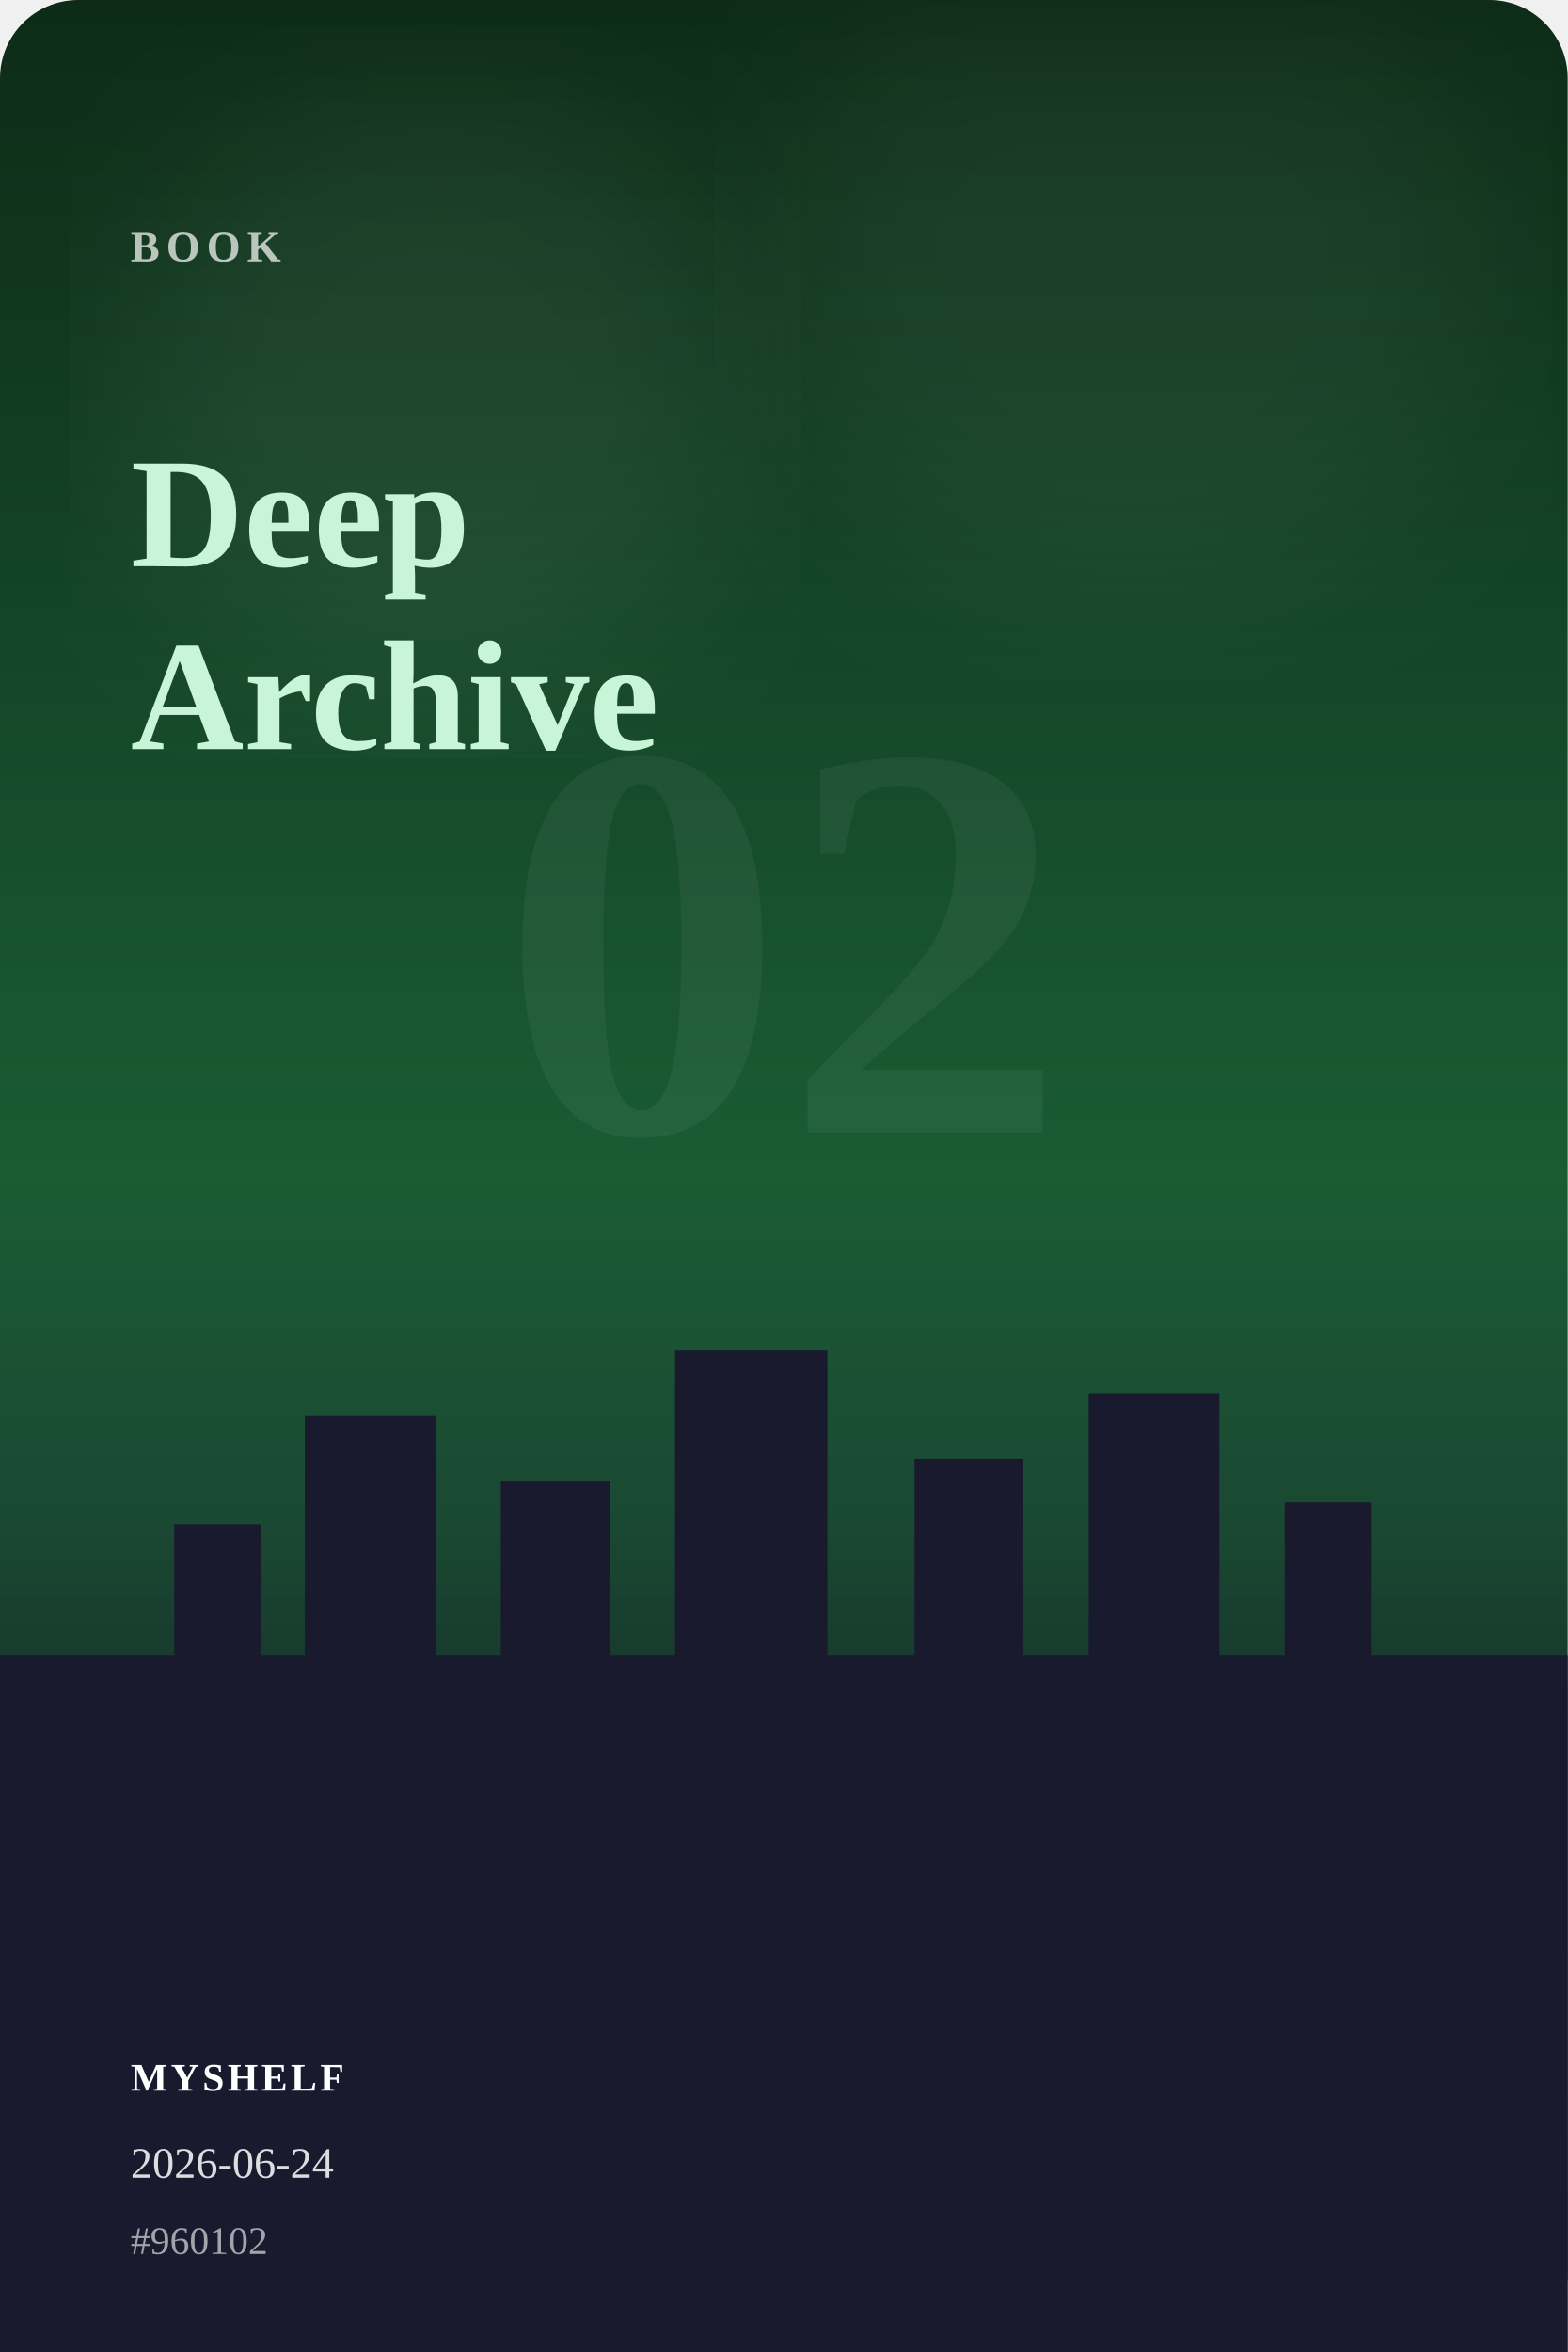
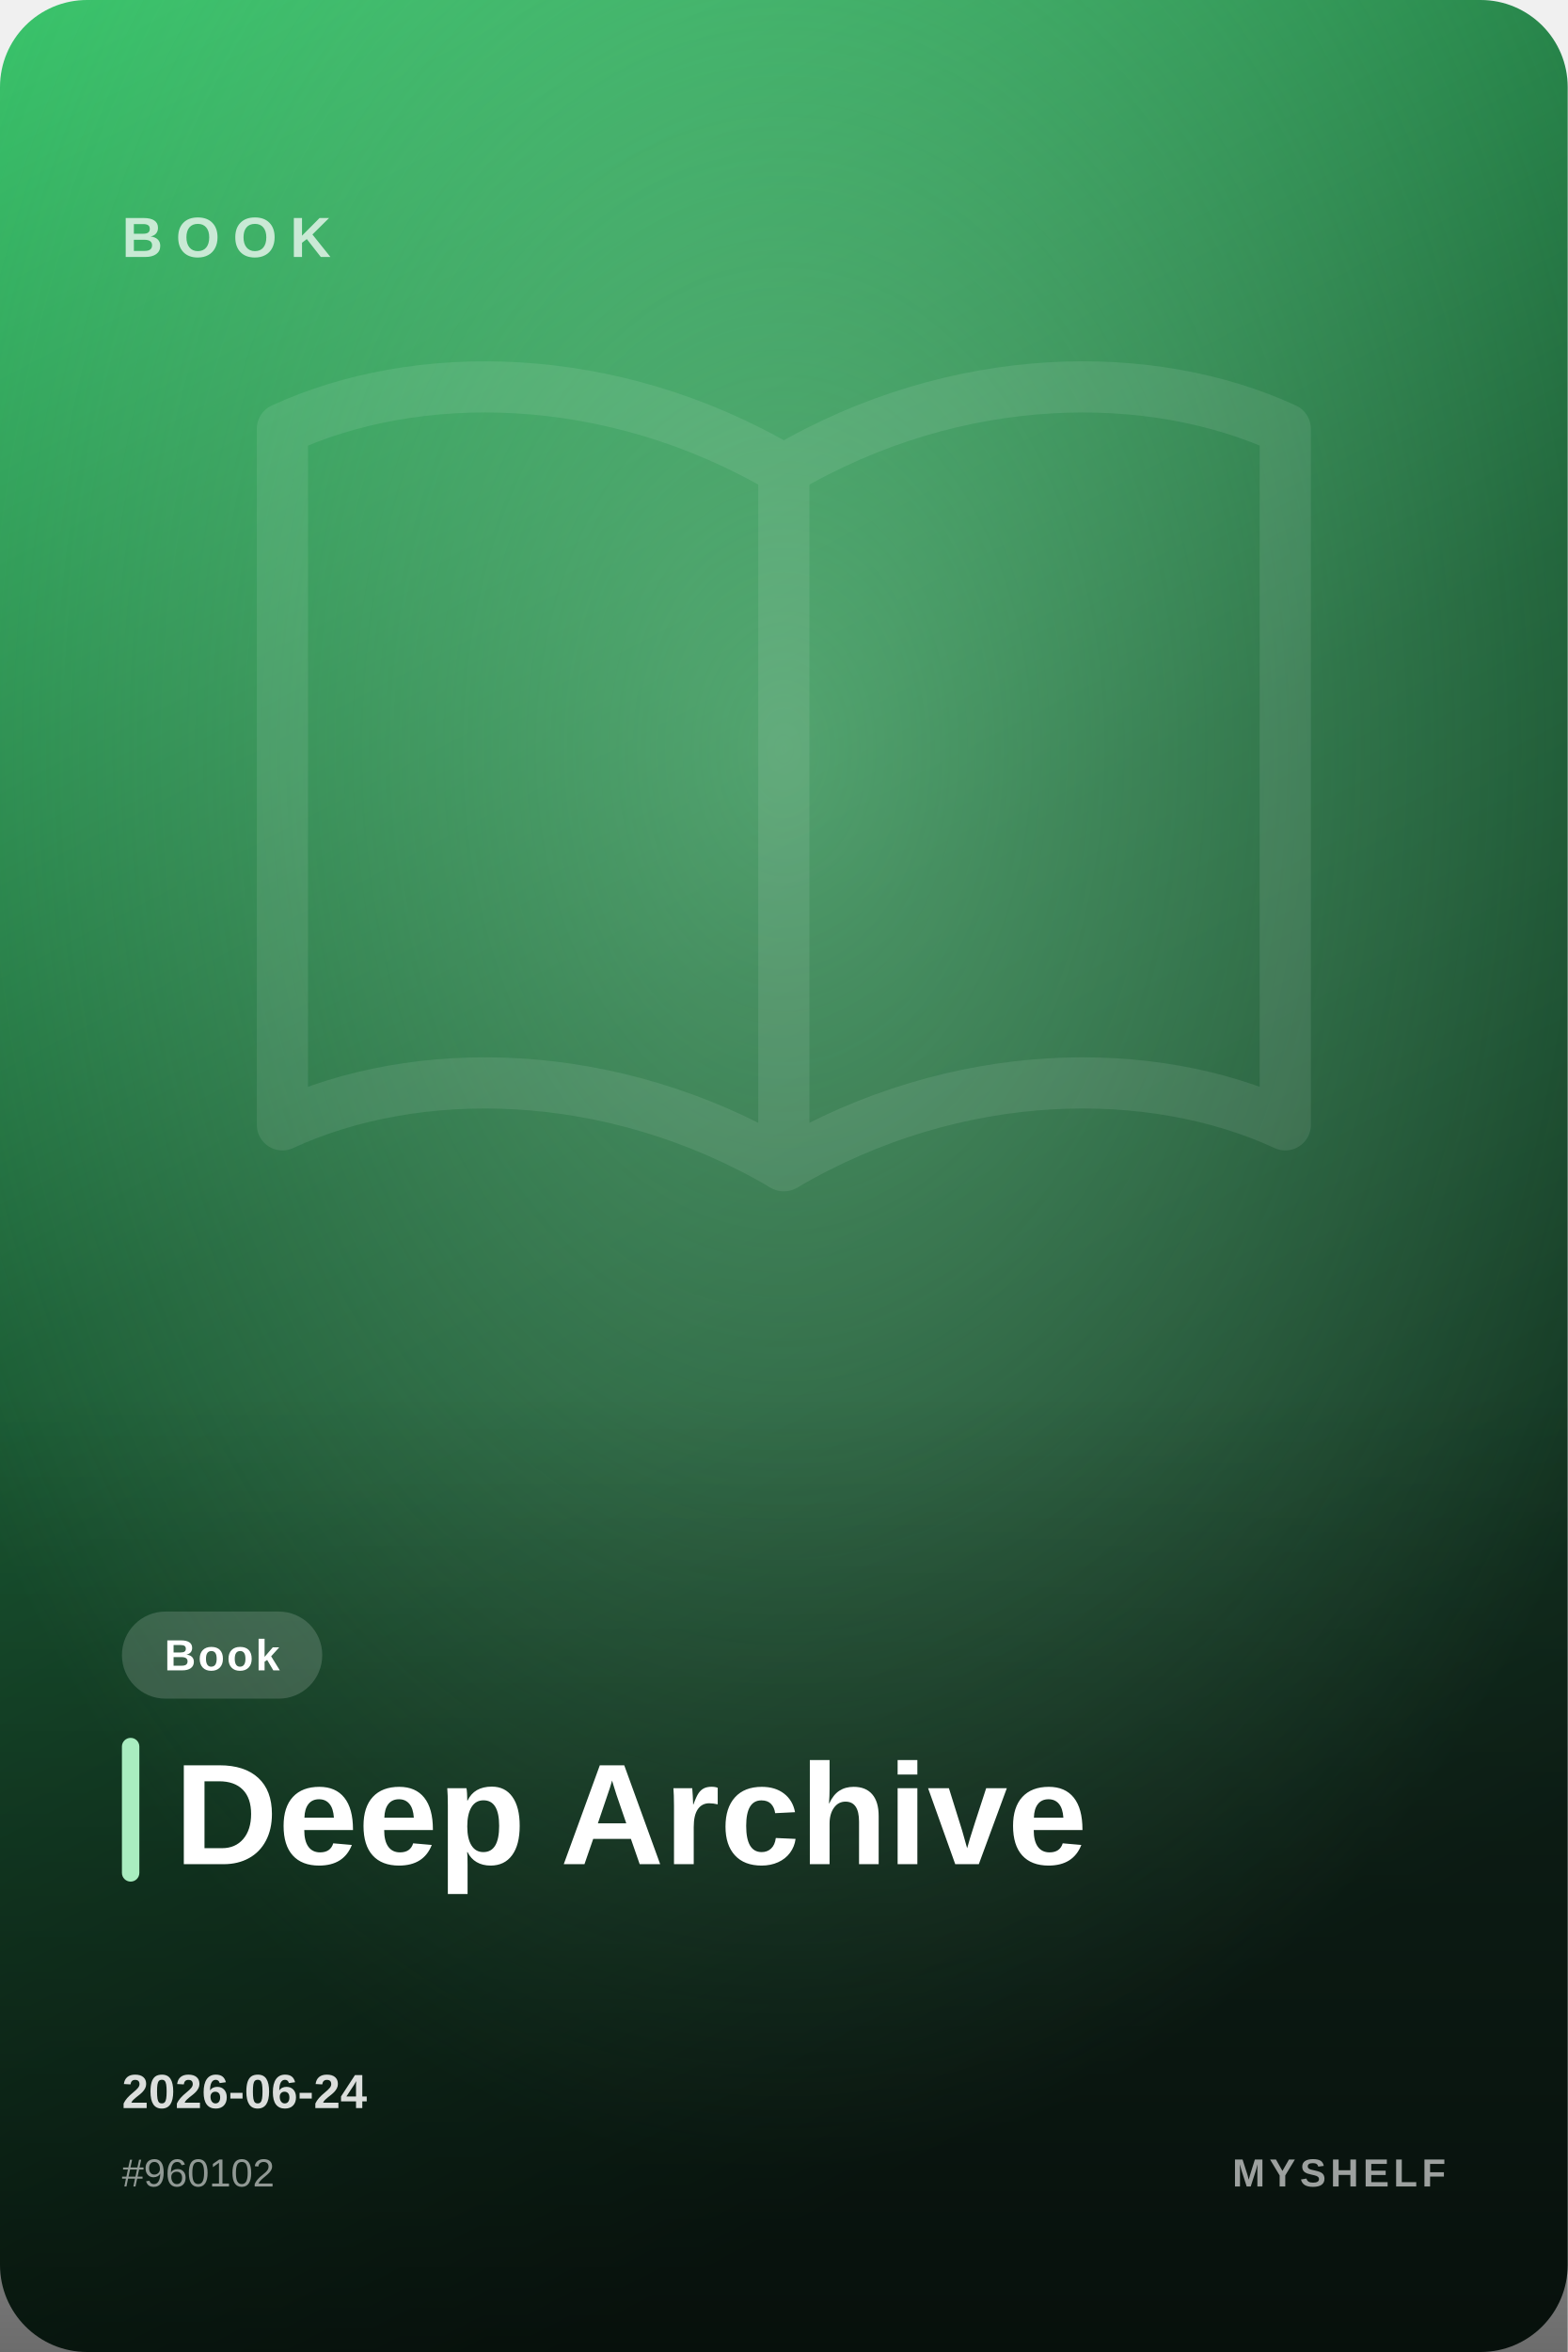
- <svg xmlns="http://www.w3.org/2000/svg" width="720" height="1080" viewBox="0 0 720 1080">
+ <svg xmlns="http://www.w3.org/2000/svg" width="720" height="1080" viewBox="0 0 720 1080" role="img" aria-label="Deep Archive">
  <defs>
-     <linearGradient id="bg" x1="0" y1="0" x2="0" y2="1">
-       <stop offset="0%" stop-color="#0d2b17" />
-       <stop offset="50%" stop-color="#1a5c34" />
-       <stop offset="100%" stop-color="#1a1a2e" />
+     <linearGradient id="bg" x1="0" y1="0" x2="0.35" y2="1">
+       <stop offset="0%" stop-color="#38c46a" />
+       <stop offset="52%" stop-color="#1a5c34" />
+       <stop offset="100%" stop-color="#10241a" />
    </linearGradient>
-     <filter id="blur">
-       <feGaussianBlur stdDeviation="40" />
-     </filter>
-     <linearGradient id="fadeBottom" x1="0" y1="0" x2="0" y2="1">
-       <stop offset="0%" stop-color="rgba(0,0,0,0)" />
-       <stop offset="100%" stop-color="rgba(0,0,0,0.6)" />
+     <radialGradient id="glow" cx="0.5" cy="0.32" r="0.6">
+       <stop offset="0%" stop-color="#92e6ad" stop-opacity="0.45" />
+       <stop offset="100%" stop-color="#92e6ad" stop-opacity="0" />
+     </radialGradient>
+     <linearGradient id="fade" x1="0" y1="0" x2="0" y2="1">
+       <stop offset="0%" stop-color="#000000" stop-opacity="0" />
+       <stop offset="100%" stop-color="#000000" stop-opacity="0.55" />
    </linearGradient>
  </defs>
-   <rect width="720" height="1080" rx="36" fill="url(#bg)" />
-   <circle cx="200" cy="180" r="140" fill="white" opacity="0.06" filter="url(#blur)" />
-   <circle cx="520" cy="120" r="160" fill="white" opacity="0.05" filter="url(#blur)" />
-   <text x="360" y="520" text-anchor="middle" font-size="260" font-weight="800" fill="rgba(255,255,255,0.05)">
-     02
-   </text>
-   <text x="60" y="260" font-size="72" font-weight="800" fill="#c8f5d8">
-     Deep
-   </text>
-   <text x="60" y="344" font-size="72" font-weight="800" fill="#c8f5d8">
-     Archive
-   </text>
-   <text x="60" y="120" font-size="20" font-weight="700" letter-spacing="3" fill="rgba(255,255,255,0.7)">
-     BOOK
-   </text>
-   <rect x="0" y="700" width="720" height="380" fill="url(#fadeBottom)" />
-   <rect x="0" y="760" width="720" height="320" fill="#1a1a2e" />
-   <rect x="80" y="700" width="40" height="80" fill="#1a1a2e" />
-   <rect x="140" y="650" width="60" height="130" fill="#1a1a2e" />
-   <rect x="230" y="680" width="50" height="100" fill="#1a1a2e" />
-   <rect x="310" y="620" width="70" height="160" fill="#1a1a2e" />
-   <rect x="420" y="670" width="50" height="110" fill="#1a1a2e" />
-   <rect x="500" y="640" width="60" height="140" fill="#1a1a2e" />
-   <rect x="590" y="690" width="40" height="90" fill="#1a1a2e" />
-   <text x="60" y="960" font-size="18" font-weight="700" fill="white" letter-spacing="1.5">
-     MYSHELF
-   </text>
-   <text x="60" y="1000" font-size="20" fill="rgba(255,255,255,0.85)">
-     2026-06-24
-   </text>
-   <text x="60" y="1035" font-size="18" fill="rgba(255,255,255,0.6)">
-     #960102
-   </text>
+   <rect width="720" height="1080" rx="40" fill="url(#bg)" />
+   <rect width="720" height="1080" rx="40" fill="url(#glow)" />
+   <g opacity="0.09" transform="translate(360,352) scale(2.35) translate(-360,-430)">
+     <path d="M360 372 C 326 352, 288 352, 262 364 L262 500 C 288 488, 326 488, 360 508" fill="none" stroke="#ffffff" stroke-width="10" stroke-linejoin="round" />
+     <path d="M360 372 C 394 352, 432 352, 458 364 L458 500 C 432 488, 394 488, 360 508" fill="none" stroke="#ffffff" stroke-width="10" stroke-linejoin="round" />
+     <line x1="360" y1="372" x2="360" y2="508" stroke="#ffffff" stroke-width="10" stroke-linecap="round" />
+   </g>
+   <text x="56" y="118" font-family="'Segoe UI',Arial,sans-serif" font-size="26" font-weight="700" letter-spacing="6" fill="#ffffff" fill-opacity="0.72">BOOK</text>
+   <rect x="0" y="640" width="720" height="440" fill="url(#fade)" />
+   <rect x="56" y="740" width="92" height="40" rx="20" fill="#ffffff" fill-opacity="0.16" />
+   <text x="102" y="767" text-anchor="middle" font-family="'Segoe UI',Arial,sans-serif" font-size="20" font-weight="700" letter-spacing="1" fill="#ffffff">Book</text>
+   <rect x="56" y="798" width="8" height="66" rx="4" fill="#a9edc0" />
+   <text x="80" y="856" font-family="'Segoe UI',Arial,sans-serif" font-size="66" font-weight="800" fill="#ffffff">Deep Archive</text>
+   <text x="56" y="968" font-family="'Segoe UI',Arial,sans-serif" font-size="22" font-weight="600" fill="#ffffff" fill-opacity="0.85">2026-06-24</text>
+   <text x="56" y="1004" font-family="'Segoe UI',Arial,sans-serif" font-size="18" fill="#ffffff" fill-opacity="0.55">#960102</text>
+   <text x="664" y="1004" text-anchor="end" font-family="'Segoe UI',Arial,sans-serif" font-size="18" font-weight="700" letter-spacing="2" fill="#ffffff" fill-opacity="0.6">MYSHELF</text>
</svg>
